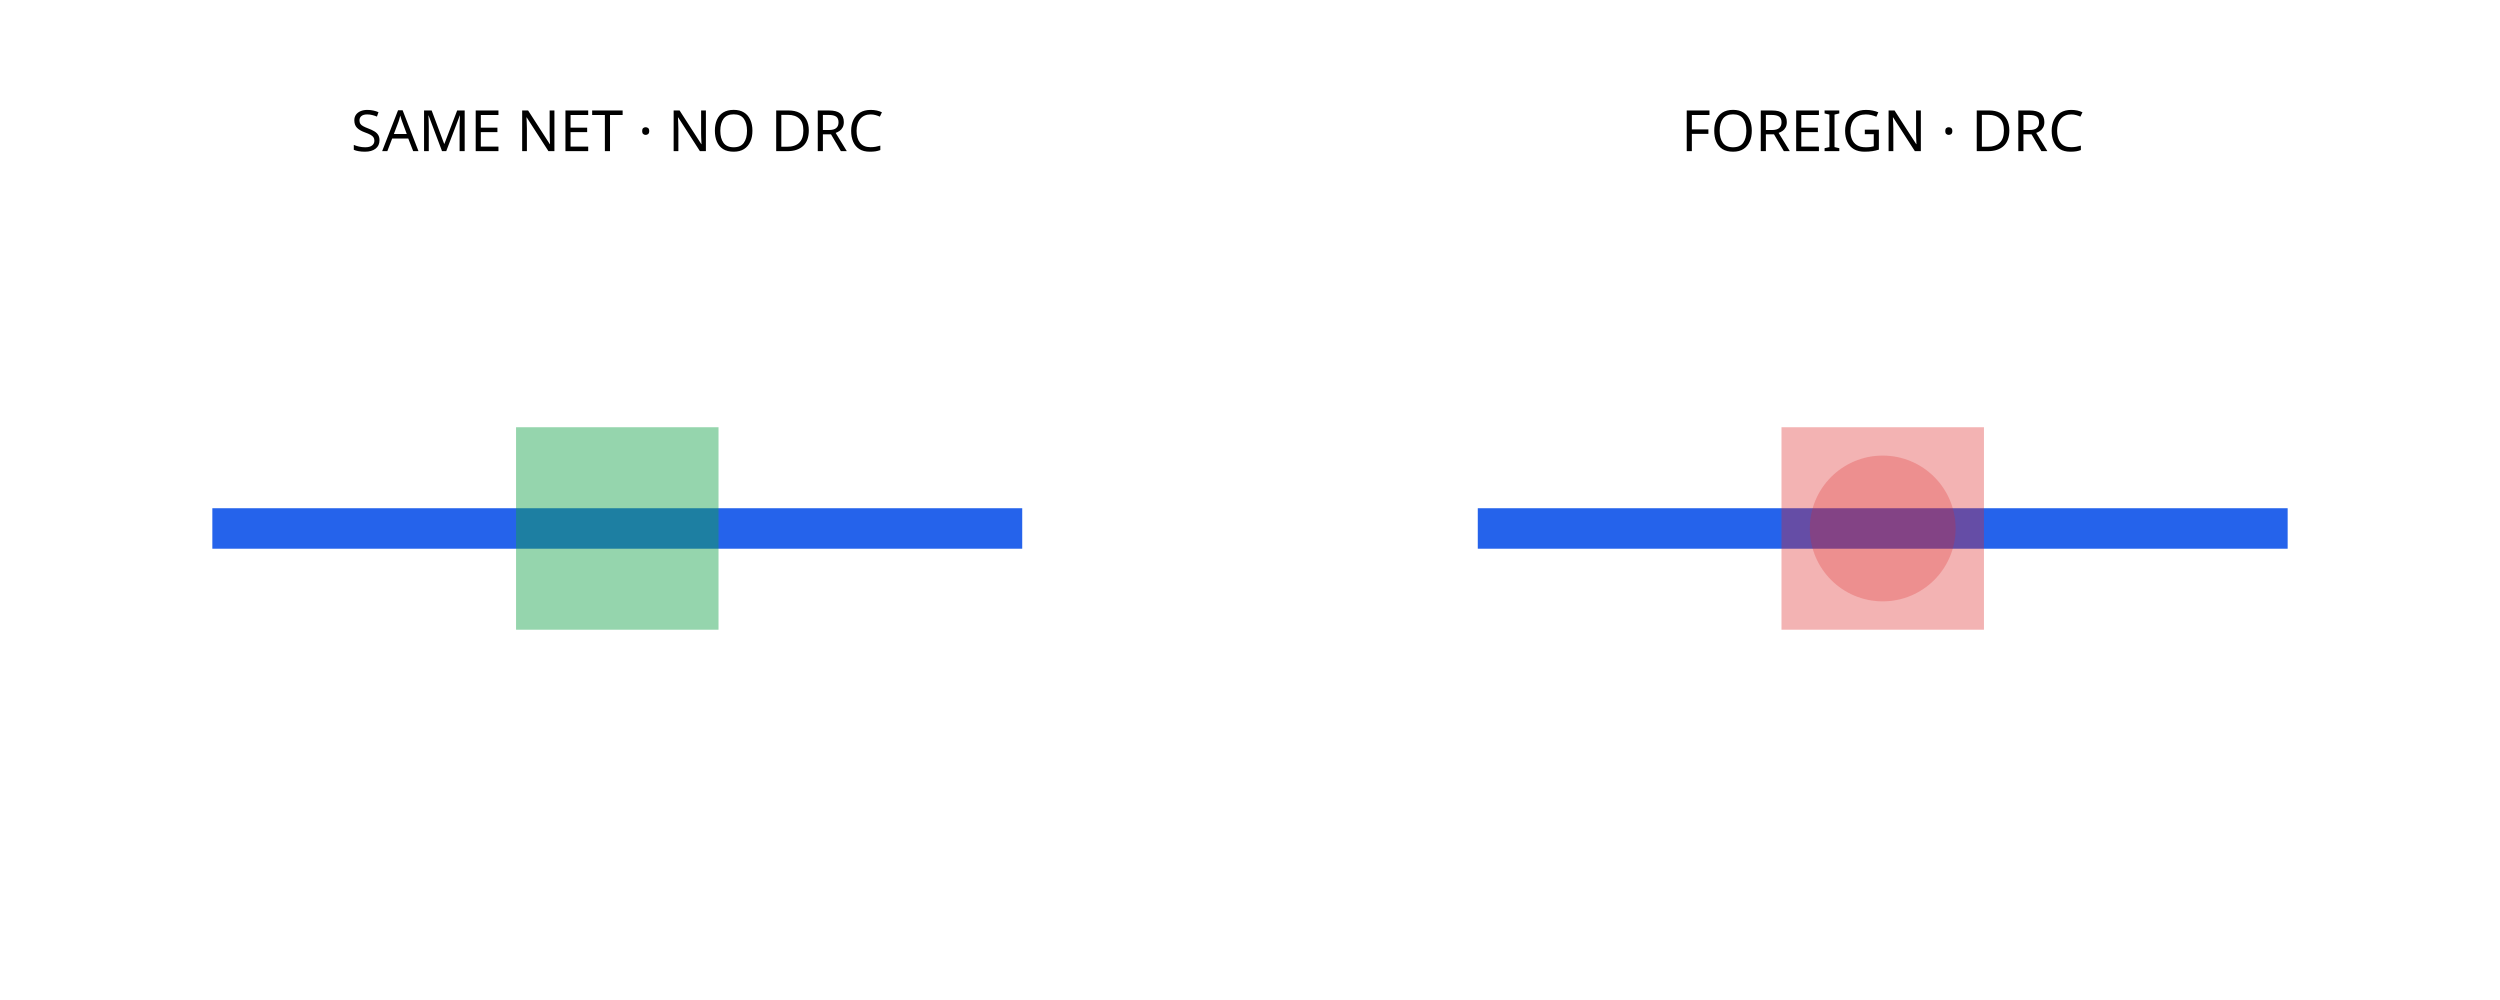
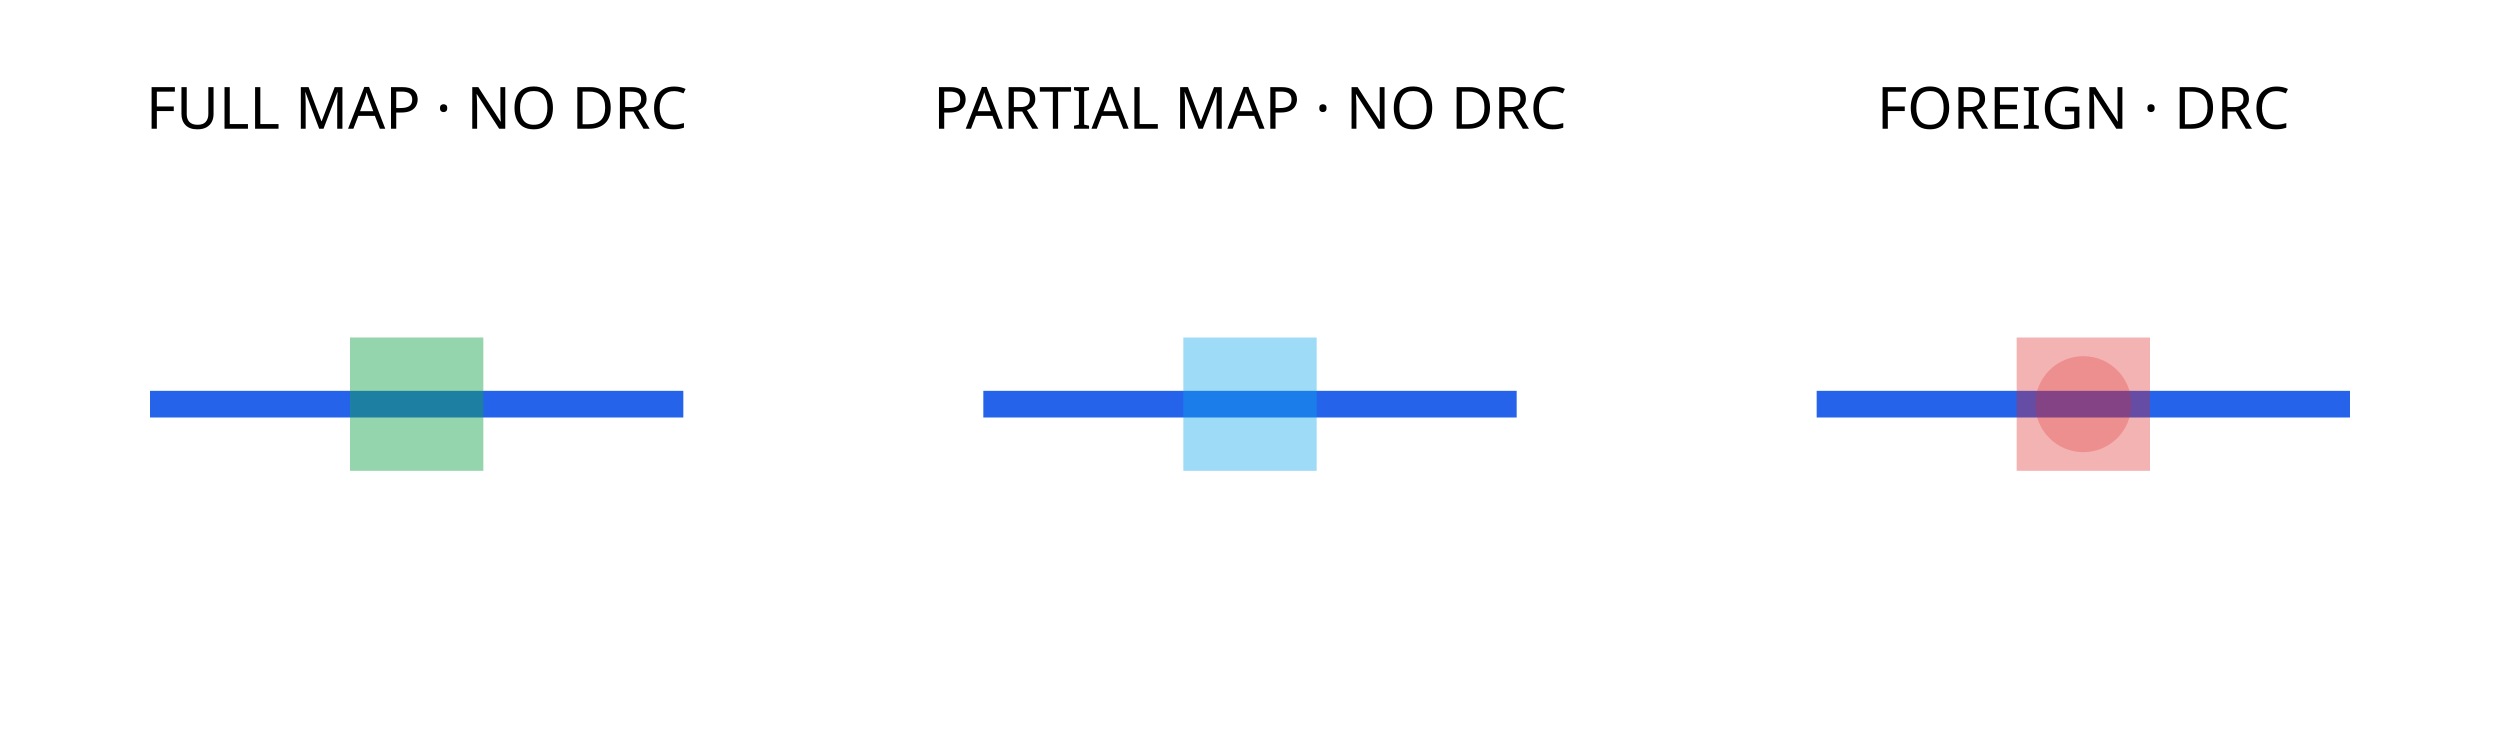
- <svg xmlns="http://www.w3.org/2000/svg" width="900" height="360" viewBox="0 0 900 360">
+ <svg xmlns="http://www.w3.org/2000/svg" width="1200" height="360" viewBox="0 0 1200 360">
  <rect width="100%" height="100%" fill="white" />
  <g>
-     <polyline data-points="-1,0 1,0" data-type="line" data-label="root_net trace" points="76.444,190.25 368,190.25" fill="none" stroke="#2563eb" stroke-width="14.578" />
+     <polyline data-points="-1,0 1,0" data-type="line" data-label="root_net trace" points="72,194 328,194" fill="none" stroke="#2563eb" stroke-width="12.8" />
  </g>
  <g>
-     <polyline data-points="2.125,0 4.125,0" data-type="line" data-label="root_net trace" points="532,190.25 823.556,190.25" fill="none" stroke="#2563eb" stroke-width="14.578" />
+     <polyline data-points="2.125,0 4.125,0" data-type="line" data-label="root_net trace" points="472,194 728,194" fill="none" stroke="#2563eb" stroke-width="12.8" />
  </g>
  <g>
-     <rect data-type="rect" data-label="same-net pad" data-x="0" data-y="0" x="185.778" y="153.806" width="72.889" height="72.889" fill="rgba(22, 163, 74, 0.45)" stroke="rgba(22, 163, 74, 0.45)" stroke-width="0.007" />
+     <polyline data-points="5.25,0 7.25,0" data-type="line" data-label="root_net trace" points="872,194 1128,194" fill="none" stroke="#2563eb" stroke-width="12.8" />
  </g>
  <g>
-     <rect data-type="rect" data-label="board bounds" data-x="0" data-y="0" x="40" y="80.917" width="364.444" height="218.667" fill="rgba(255, 255, 255, 0)" stroke="#475569" stroke-width="0.007" />
+     <rect data-type="rect" data-label="same-net pad" data-x="0" data-y="0" x="168" y="162" width="64" height="64" fill="rgba(22, 163, 74, 0.45)" stroke="rgba(22, 163, 74, 0.45)" stroke-width="0.008" />
  </g>
  <g>
-     <rect data-type="rect" data-label="foreign-net pad" data-x="3.125" data-y="0" x="641.333" y="153.806" width="72.889" height="72.889" fill="rgba(220, 38, 38, 0.35)" stroke="rgba(220, 38, 38, 0.35)" stroke-width="0.007" />
+     <rect data-type="rect" data-label="board bounds" data-x="0" data-y="0" x="40" y="98" width="320" height="192" fill="rgba(255, 255, 255, 0)" stroke="#475569" stroke-width="0.008" />
  </g>
  <g>
-     <rect data-type="rect" data-label="board bounds" data-x="3.125" data-y="0" x="495.556" y="80.917" width="364.444" height="218.667" fill="rgba(255, 255, 255, 0)" stroke="#475569" stroke-width="0.007" />
+     <rect data-type="rect" data-label="partial-map pad" data-x="3.125" data-y="0" x="568" y="162" width="64" height="64" fill="rgba(14, 165, 233, 0.4)" stroke="rgba(14, 165, 233, 0.4)" stroke-width="0.008" />
  </g>
-   <circle data-type="circle" data-label="" data-x="3.125" data-y="0" cx="677.778" cy="190.25" r="26.24" fill="rgba(220, 38, 38, 0.25)" stroke="#dc2626" stroke-width="0.007" />
-   <text data-type="text" data-label="SAME NET · NO DRC" data-x="0" data-y="0.890625" x="222.222" y="60.417" fill="black" font-size="20.5" font-family="sans-serif" text-anchor="middle" dominant-baseline="text-after-edge">SAME NET · NO DRC</text>
-   <text data-type="text" data-label="FOREIGN · DRC" data-x="3.125" data-y="0.890625" x="677.778" y="60.417" fill="black" font-size="20.5" font-family="sans-serif" text-anchor="middle" dominant-baseline="text-after-edge">FOREIGN · DRC</text>
+   <g>
+     <rect data-type="rect" data-label="board bounds" data-x="3.125" data-y="0" x="440" y="98" width="320" height="192" fill="rgba(255, 255, 255, 0)" stroke="#475569" stroke-width="0.008" />
+   </g>
+   <g>
+     <rect data-type="rect" data-label="foreign-net pad" data-x="6.25" data-y="0" x="968" y="162" width="64" height="64" fill="rgba(220, 38, 38, 0.35)" stroke="rgba(220, 38, 38, 0.35)" stroke-width="0.008" />
+   </g>
+   <g>
+     <rect data-type="rect" data-label="board bounds" data-x="6.25" data-y="0" x="840" y="98" width="320" height="192" fill="rgba(255, 255, 255, 0)" stroke="#475569" stroke-width="0.008" />
+   </g>
+   <circle data-type="circle" data-label="" data-x="6.25" data-y="0" cx="1000" cy="194" r="23.04" fill="rgba(220, 38, 38, 0.25)" stroke="#dc2626" stroke-width="0.008" />
+   <text data-type="text" data-label="FULL MAP · NO DRC" data-x="0" data-y="0.96875" x="200" y="70" fill="black" font-size="28" font-family="sans-serif" text-anchor="middle" dominant-baseline="text-after-edge">FULL MAP · NO DRC</text>
+   <text data-type="text" data-label="PARTIAL MAP · NO DRC" data-x="3.125" data-y="0.96875" x="600" y="70" fill="black" font-size="28" font-family="sans-serif" text-anchor="middle" dominant-baseline="text-after-edge">PARTIAL MAP · NO DRC</text>
+   <text data-type="text" data-label="FOREIGN · DRC" data-x="6.25" data-y="0.96875" x="1000" y="70" fill="black" font-size="28" font-family="sans-serif" text-anchor="middle" dominant-baseline="text-after-edge">FOREIGN · DRC</text>
  <g id="crosshair" style="display: none">
    <line id="crosshair-h" y1="0" y2="360" stroke="#666" stroke-width="0.5" />
-     <line id="crosshair-v" x1="0" x2="900" stroke="#666" stroke-width="0.5" />
+     <line id="crosshair-v" x1="0" x2="1200" stroke="#666" stroke-width="0.5" />
    <text id="coordinates" font-family="monospace" font-size="12" fill="#666" />
  </g>
</svg>
